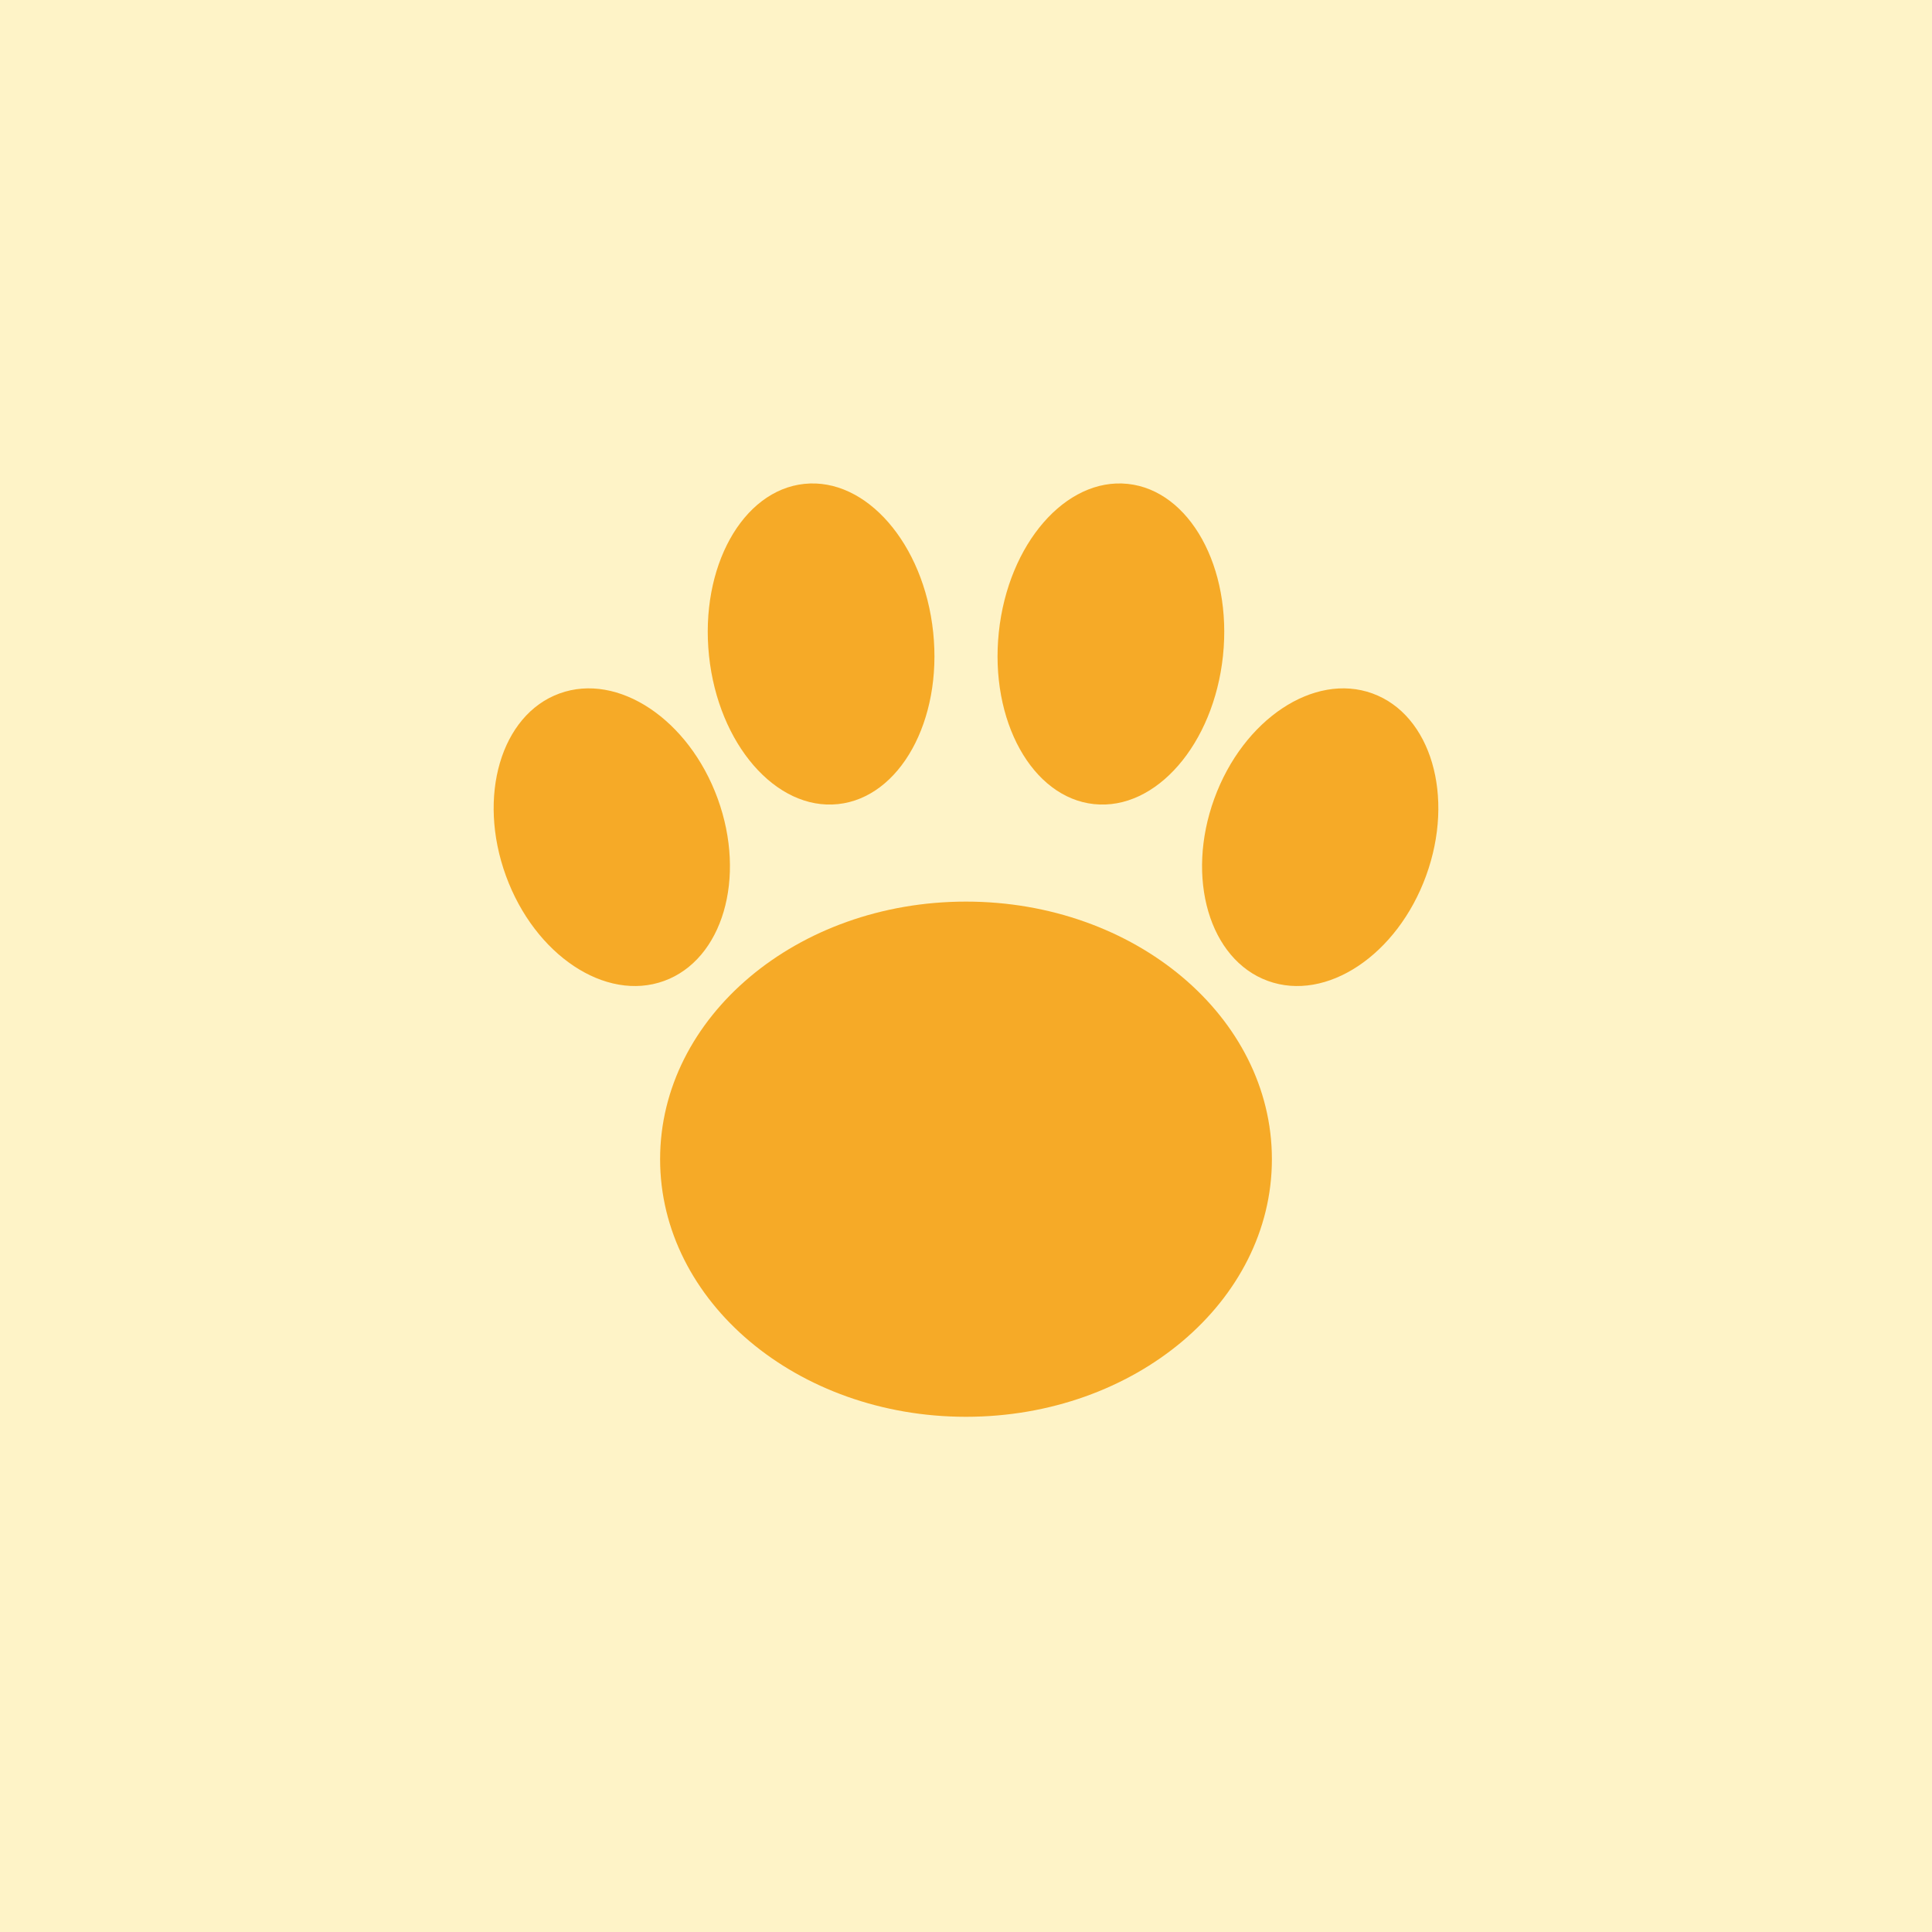
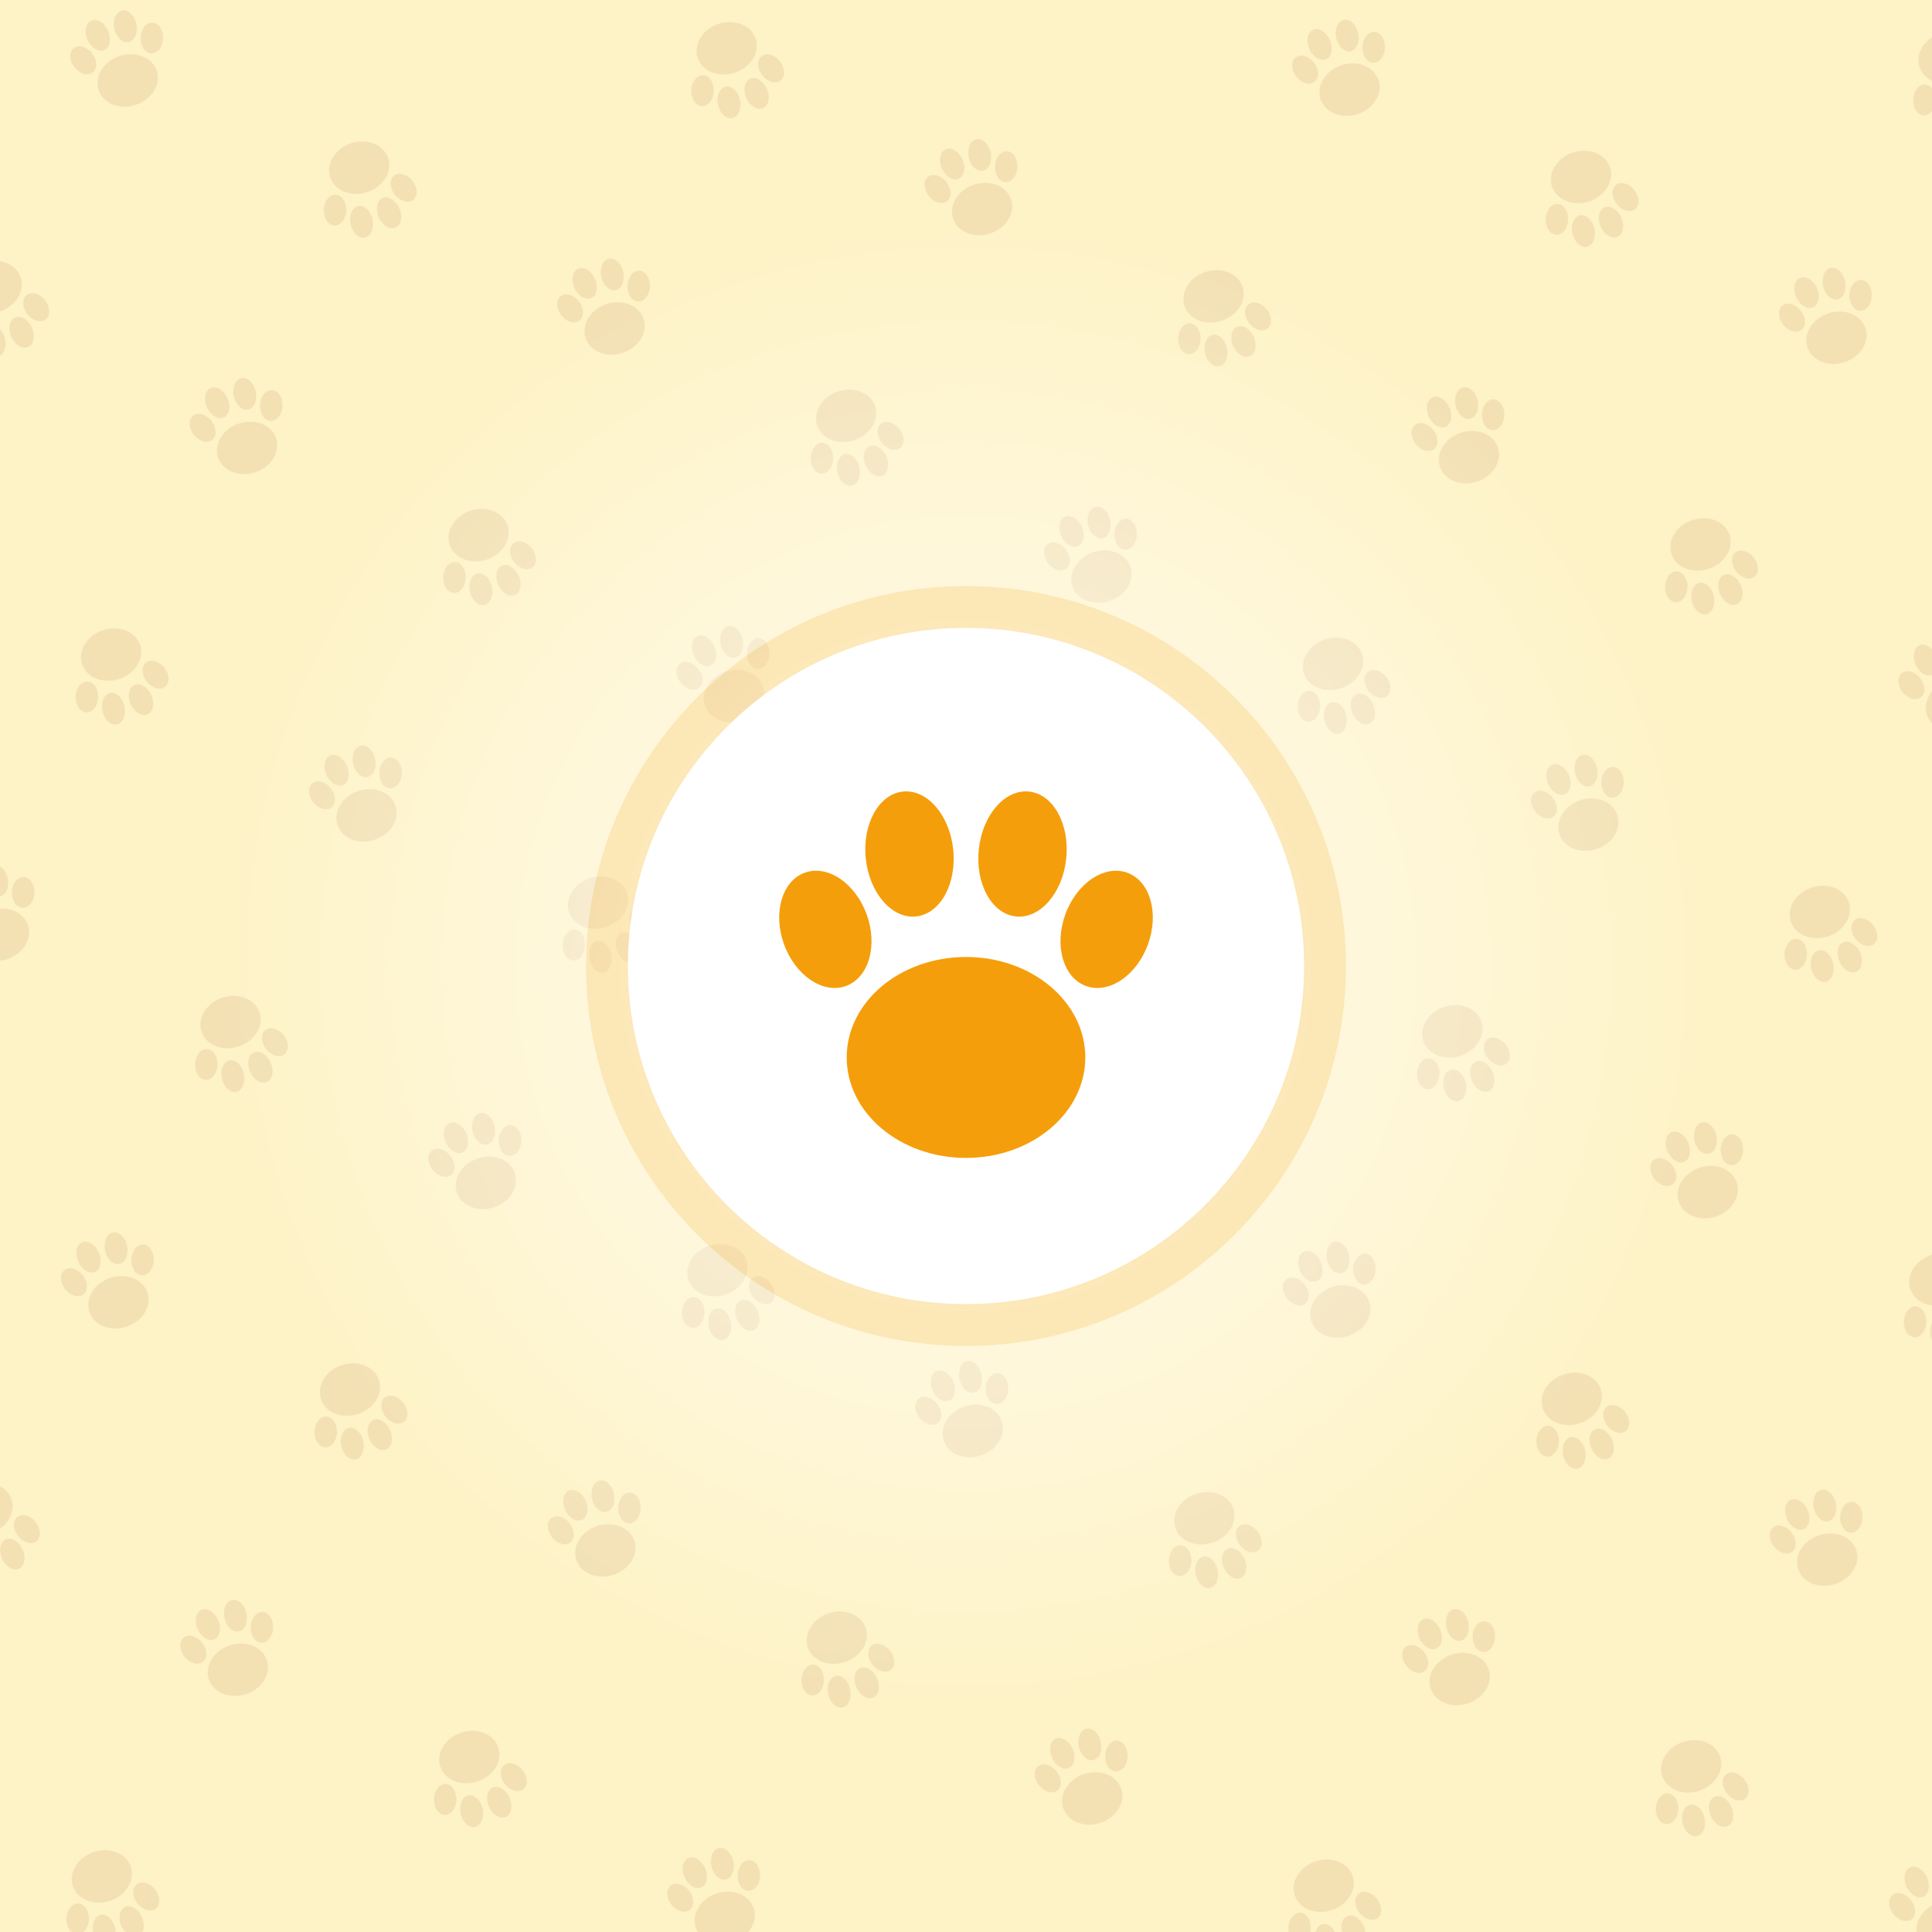
- <svg xmlns="http://www.w3.org/2000/svg" viewBox="0 0 1200 1200" role="img" aria-label="Photo coming soon">
+ <svg xmlns="http://www.w3.org/2000/svg" xmlns:xlink="http://www.w3.org/1999/xlink" viewBox="0 0 1200 1200" role="img" aria-label="Pawsome">
+   <defs>
+     <g id="paw">
+       <ellipse cx="0" cy="60" rx="95" ry="80" />
+       <ellipse cx="-112" cy="-42" rx="35" ry="48" transform="rotate(-20 -112 -42)" />
+       <ellipse cx="-45" cy="-102" rx="35" ry="50" transform="rotate(-6 -45 -102)" />
+       <ellipse cx="45" cy="-102" rx="35" ry="50" transform="rotate(6 45 -102)" />
+       <ellipse cx="112" cy="-42" rx="35" ry="48" transform="rotate(20 112 -42)" />
+     </g>
+     <pattern id="paws" width="240" height="240" patternUnits="userSpaceOnUse" patternTransform="rotate(-18)">
+       <g fill="#92400E" opacity="0.1">
+         <use xlink:href="#paw" href="#paw" transform="translate(60 60) scale(0.2)" />
+         <use xlink:href="#paw" href="#paw" transform="translate(180 180) scale(0.2) rotate(180)" />
+       </g>
+     </pattern>
+     <radialGradient id="glow" cx="50%" cy="50%" r="50%">
+       <stop offset="0" stop-color="#FFFFFF" stop-opacity="0.75" />
+       <stop offset="1" stop-color="#FFFFFF" stop-opacity="0" />
+     </radialGradient>
+   </defs>
  <rect width="1200" height="1200" fill="#FEF3C7" />
-   <g fill="#F59E0B" opacity="0.85">
-     <ellipse cx="600" cy="720" rx="190" ry="160" />
-     <ellipse cx="380" cy="520" rx="70" ry="95" transform="rotate(-20 380 520)" />
-     <ellipse cx="510" cy="400" rx="70" ry="100" transform="rotate(-6 510 400)" />
-     <ellipse cx="690" cy="400" rx="70" ry="100" transform="rotate(6 690 400)" />
-     <ellipse cx="820" cy="520" rx="70" ry="95" transform="rotate(20 820 520)" />
-   </g>
+   <rect width="1200" height="1200" fill="url(#paws)" />
+   <circle cx="600" cy="600" r="460" fill="url(#glow)" />
+   <circle cx="600" cy="600" r="236" fill="#F59E0B" opacity="0.18" />
+   <circle cx="600" cy="600" r="210" fill="#FFFFFF" />
+   <use xlink:href="#paw" href="#paw" transform="translate(600 610) scale(0.78)" fill="#F59E0B" />
</svg>
